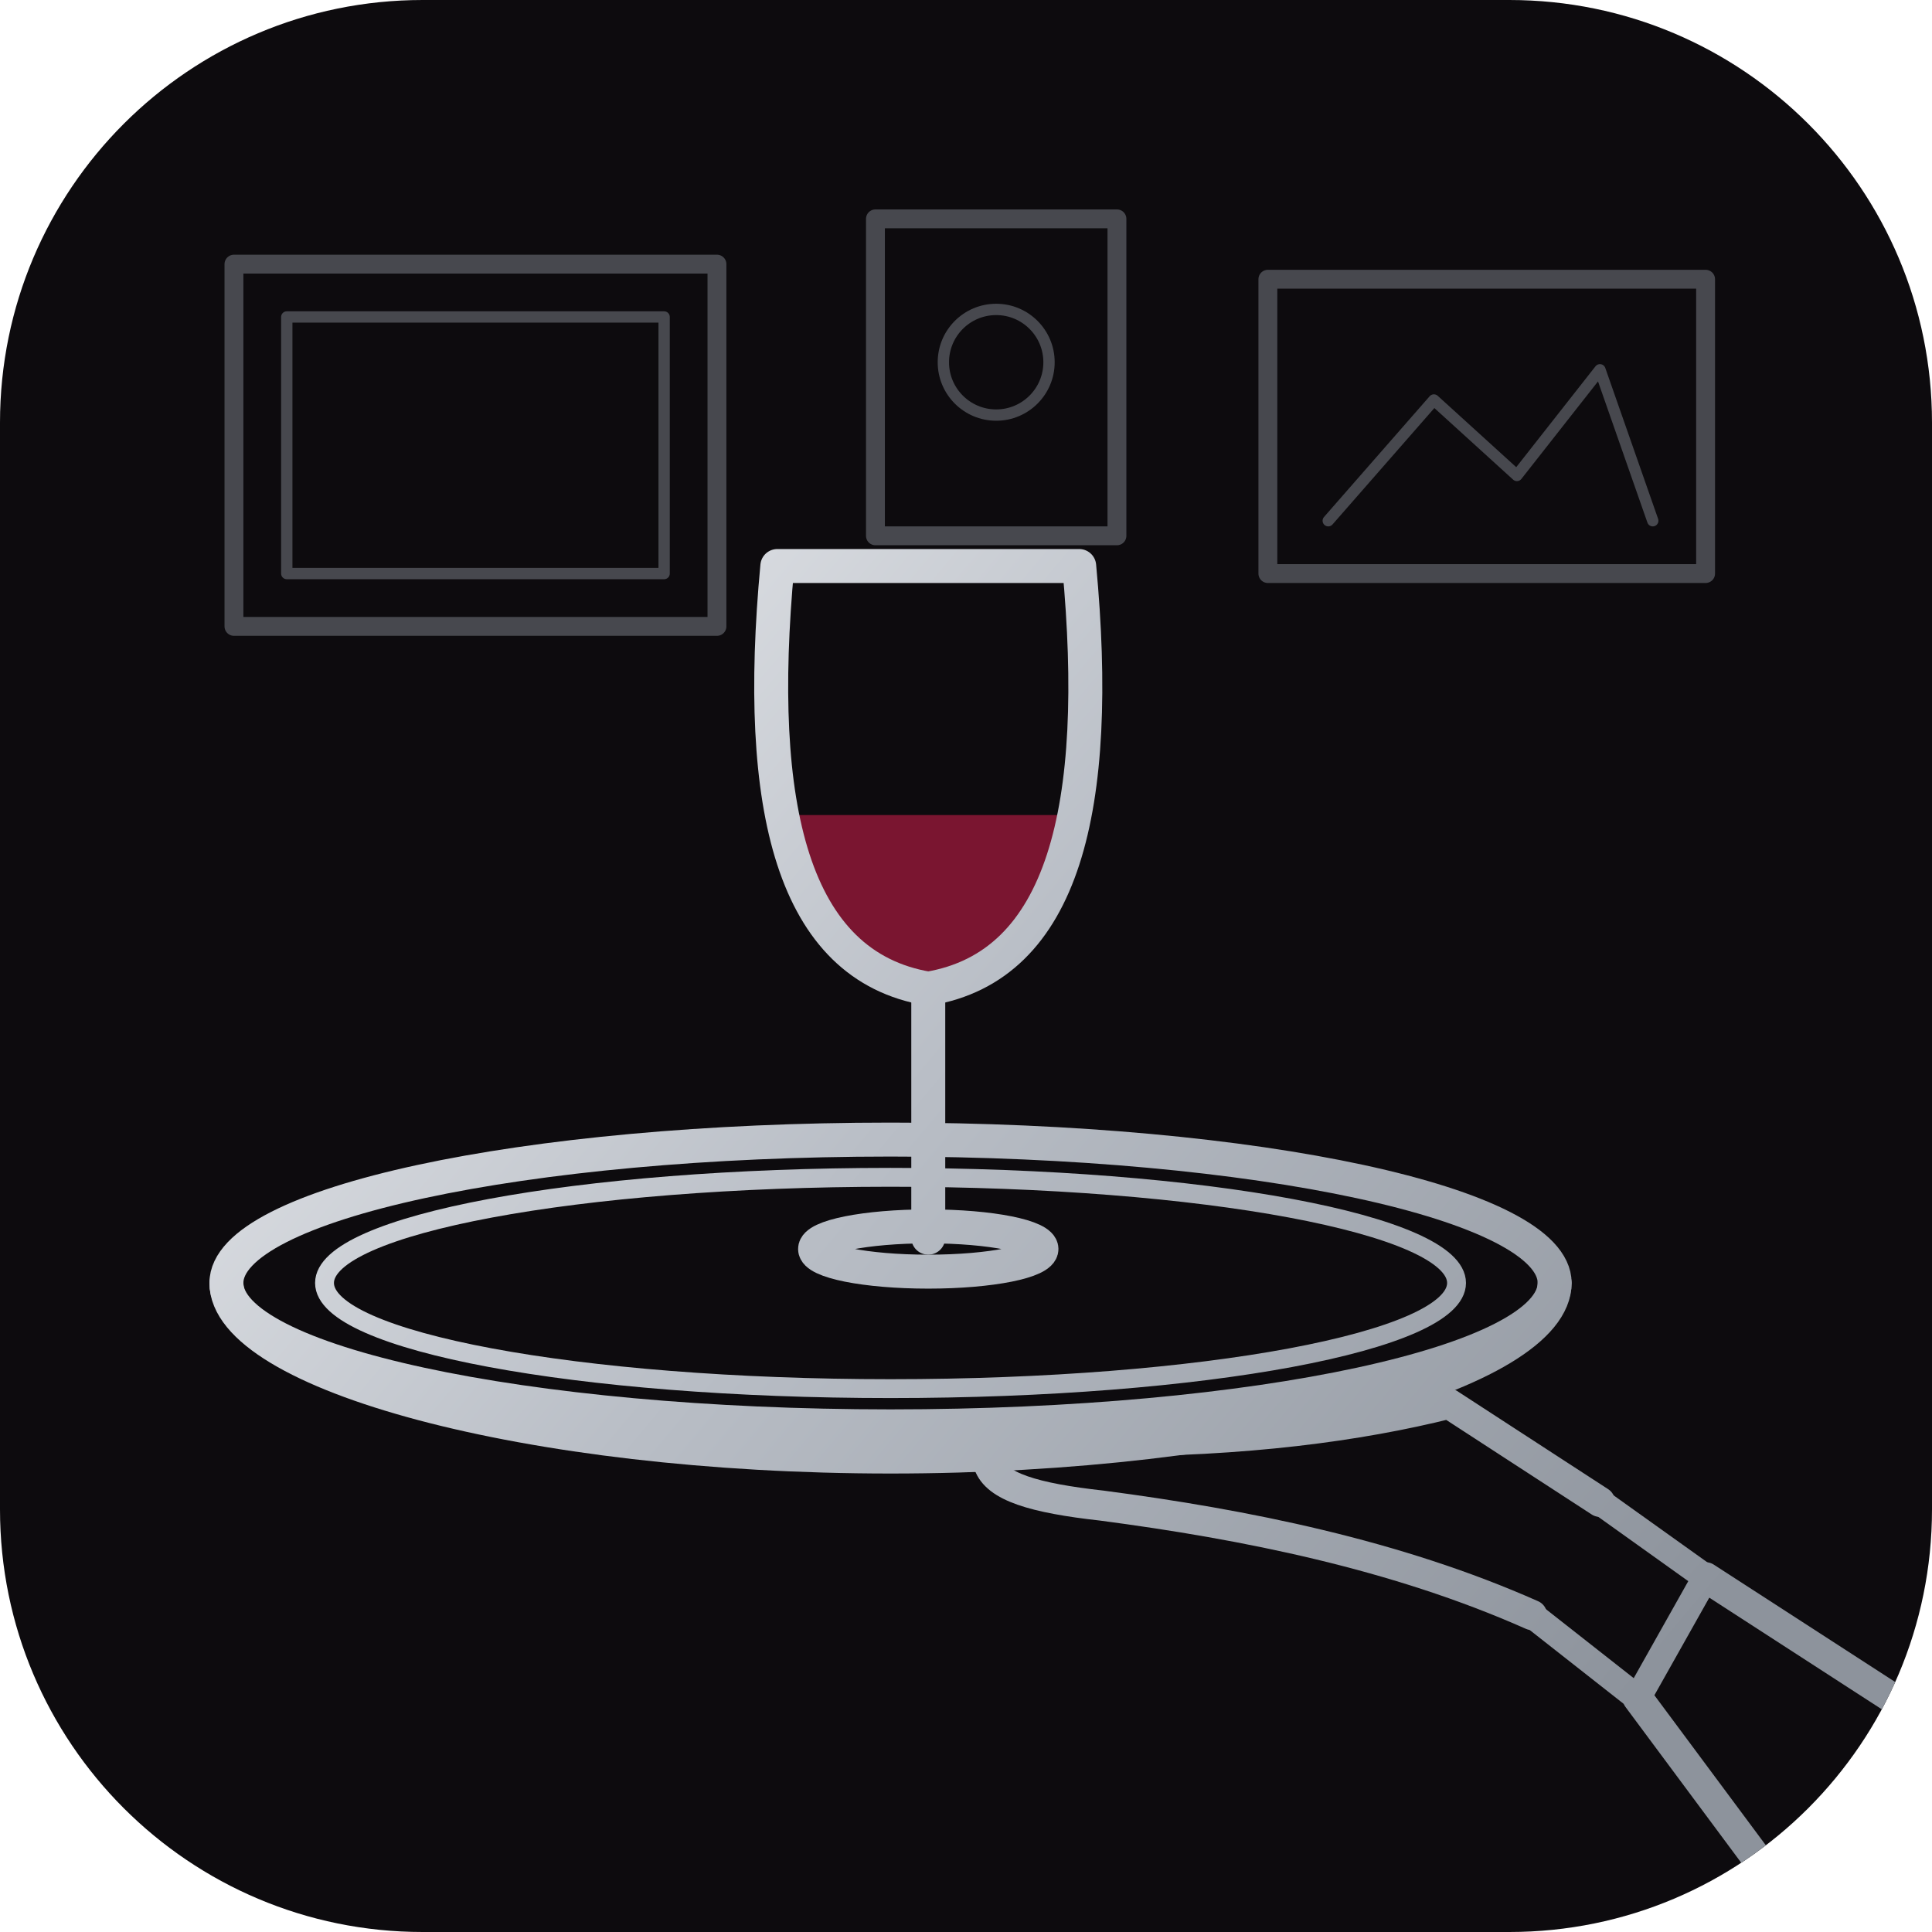
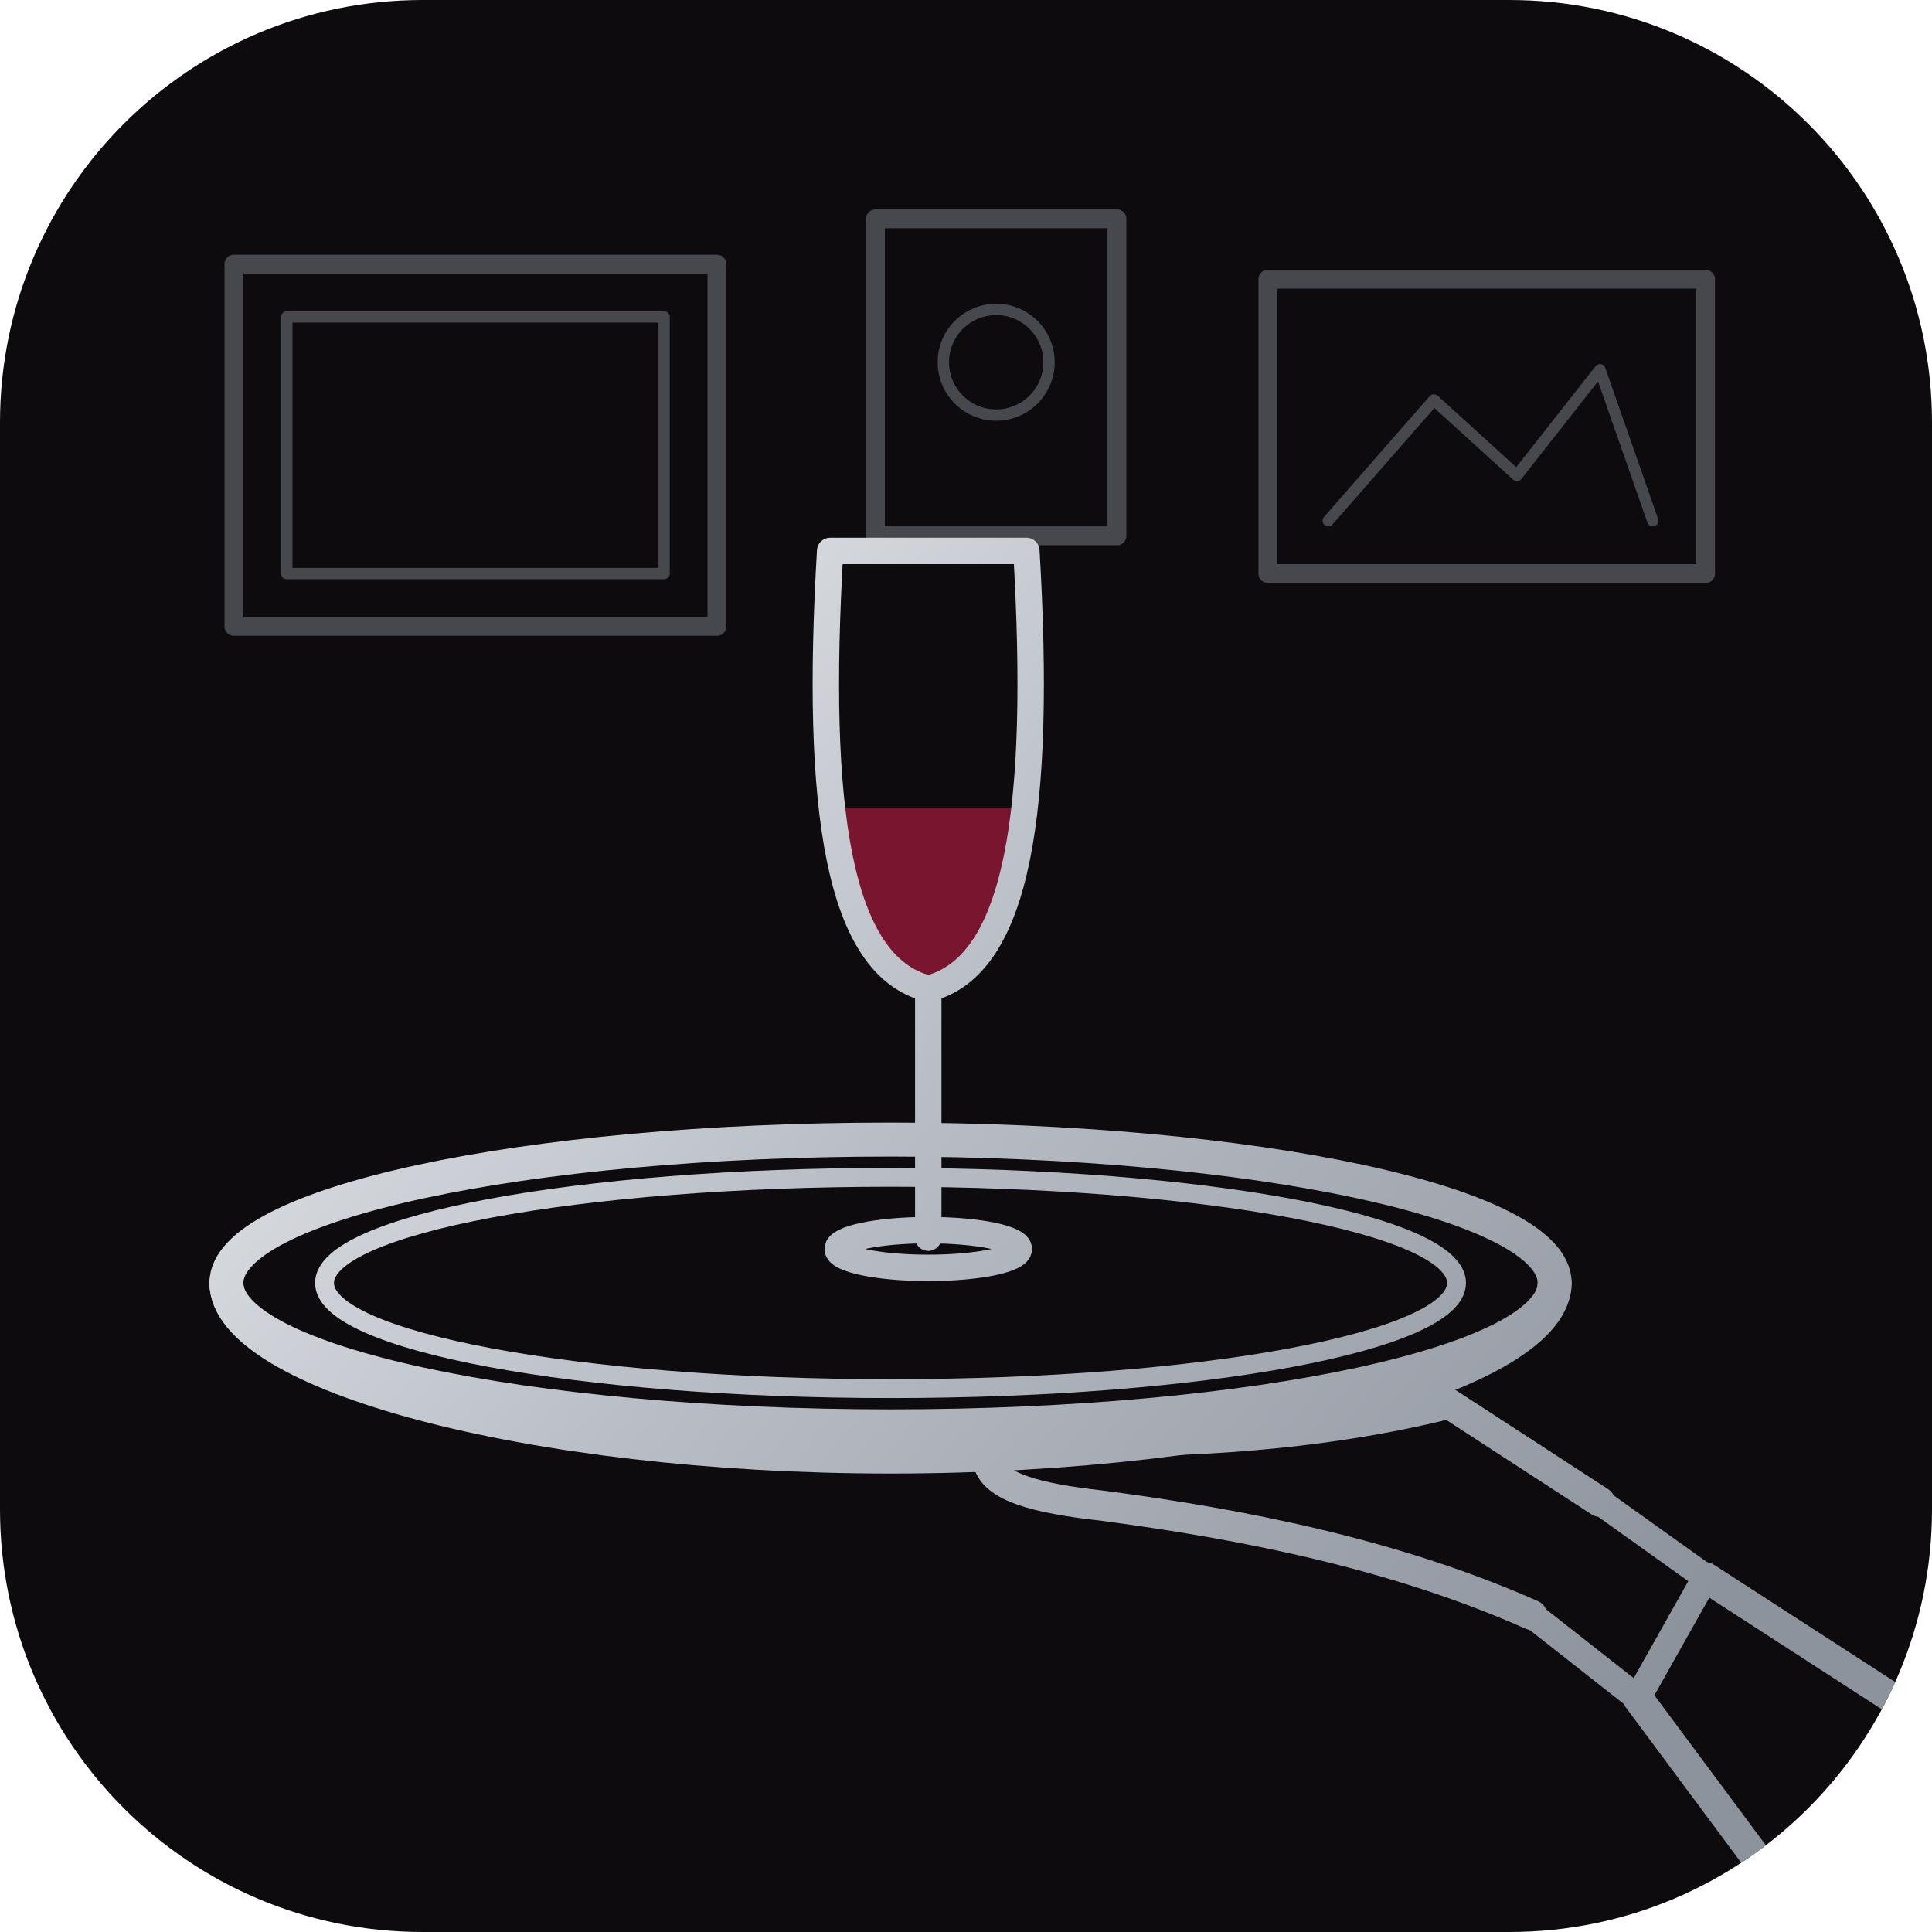
<svg xmlns="http://www.w3.org/2000/svg" viewBox="0 0 512 512">
  <defs>
    <linearGradient id="silver" gradientUnits="userSpaceOnUse" x1="60" y1="120" x2="440" y2="440">
      <stop offset="0" stop-color="#f4f5f7" />
      <stop offset="0.5" stop-color="#b9bec6" />
      <stop offset="1" stop-color="#8d939c" />
    </linearGradient>
    <clipPath id="tile">
      <rect width="512" height="512" rx="112" />
    </clipPath>
  </defs>
  <rect width="512" height="512" rx="112" fill="#0d0b0e" />
  <g clip-path="url(#tile)" fill="none" stroke-linecap="round" stroke-linejoin="round">
    <g stroke="#8d939c" stroke-width="5" opacity=".45">
      <rect x="62" y="70" width="128" height="96" />
      <rect x="76" y="84" width="100" height="68" stroke-width="3" />
      <rect x="232" y="58" width="64" height="84" />
      <rect x="336" y="74" width="116" height="78" />
      <circle cx="264" cy="96" r="14" stroke-width="3" />
      <path d="M352 138 L380 106 L402 126 L424 98 L438 138" stroke-width="3" />
    </g>
-     <path d="M208 216 H284 C282 240 270 254 246 260 C222 254 210 240 208 216 Z" fill="#7a1530" />
+     <path d="M222 214 H270 C269 238 262 254 246 259 C230 254 223 238 222 214 Z" fill="#7a1530" />
    <g stroke="url(#silver)" stroke-width="9">
-       <path d="M206 150 H286 C292 214 282 256 246 262 C210 256 200 214 206 150 Z" />
-       <path d="M246 262 V328" />
-       <ellipse cx="246" cy="331" rx="30" ry="6" />
+       <g stroke-width="7">
+         <path d="M220 146 H272 C276 214 270 256 246 262 C222 256 216 214 220 146 Z" />
+         <path d="M246 262 V328" />
+         <ellipse cx="246" cy="331" rx="24" ry="5" />
+       </g>
      <ellipse cx="236" cy="340" rx="176" ry="38" />
      <ellipse cx="236" cy="340" rx="150" ry="28" stroke-width="5" />
      <path d="M60 340 C60 364 140 386 236 386 C332 386 412 364 412 340" />
    </g>
    <g stroke="url(#silver)" stroke-width="8">
      <path d="M262 388 C262 382 272 381 292 382 C330 382 360 378 384 372 L424 398" />
      <path d="M262 388 C264 394 274 397 292 399 C330 404 370 412 406 428" />
      <path d="M424 398 L452 418 L434 450 L406 428" stroke-width="7" />
      <path d="M452 418 L520 462 M434 450 L486 520" />
    </g>
  </g>
</svg>
